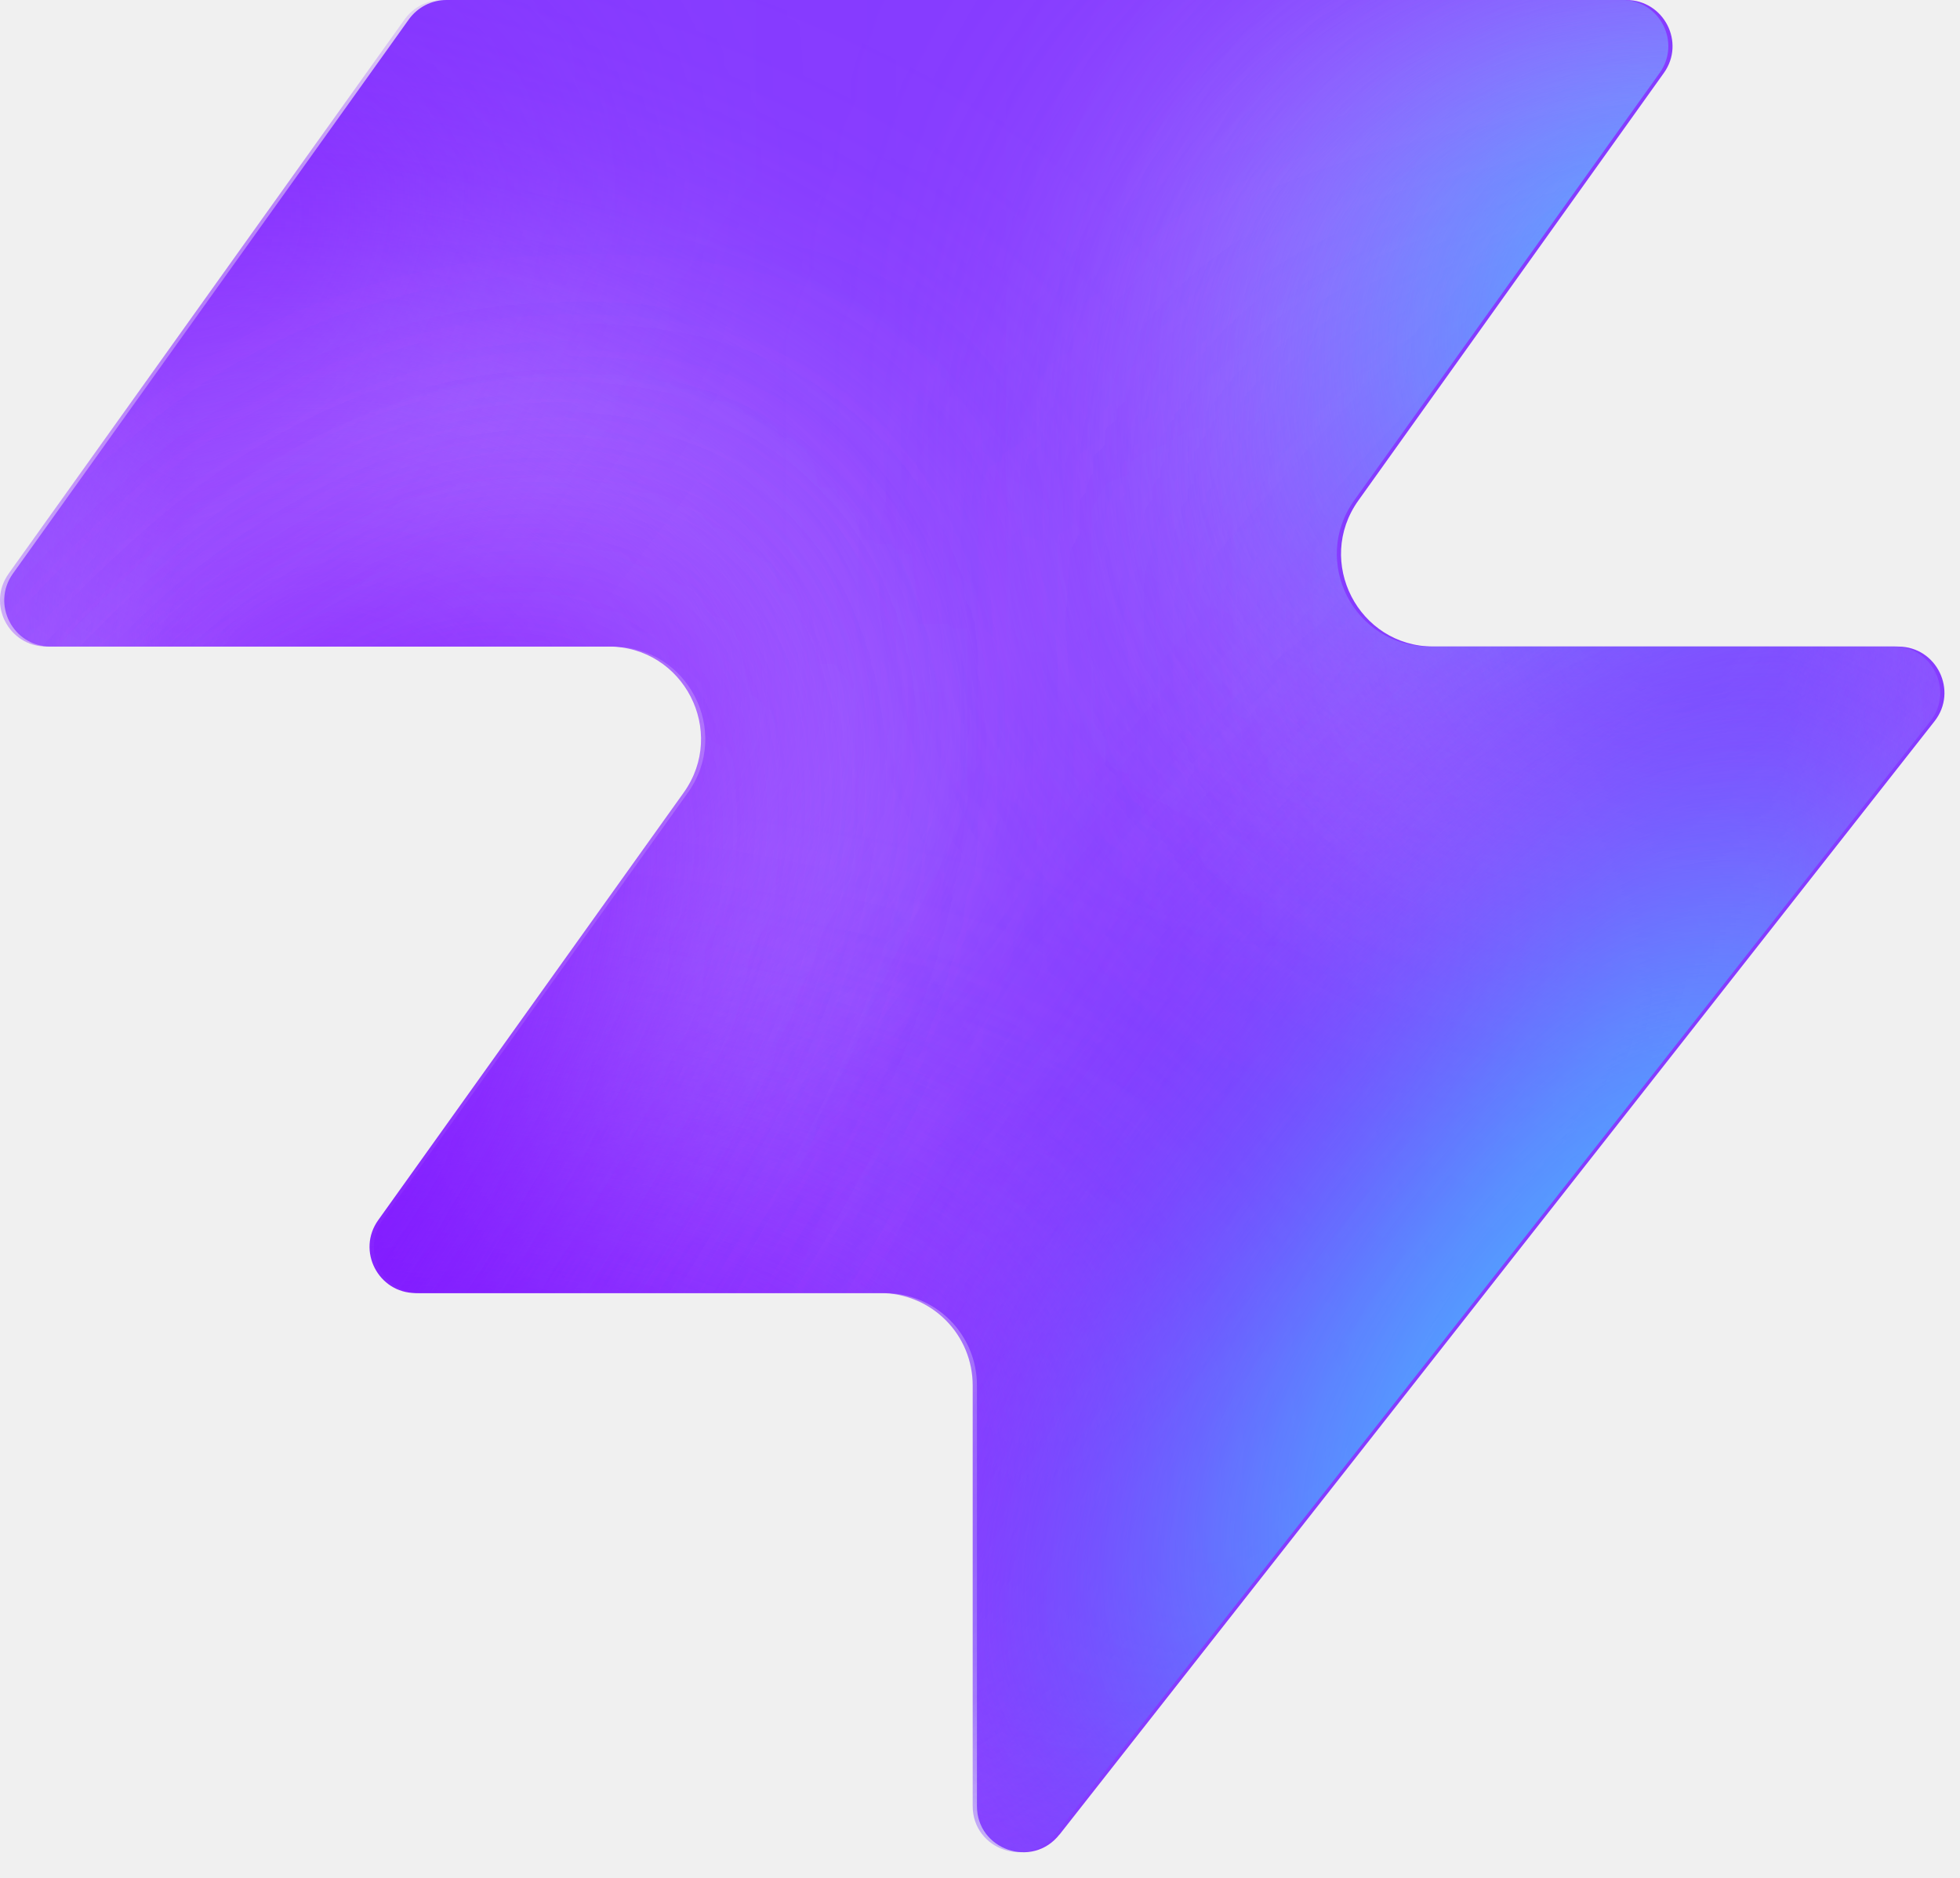
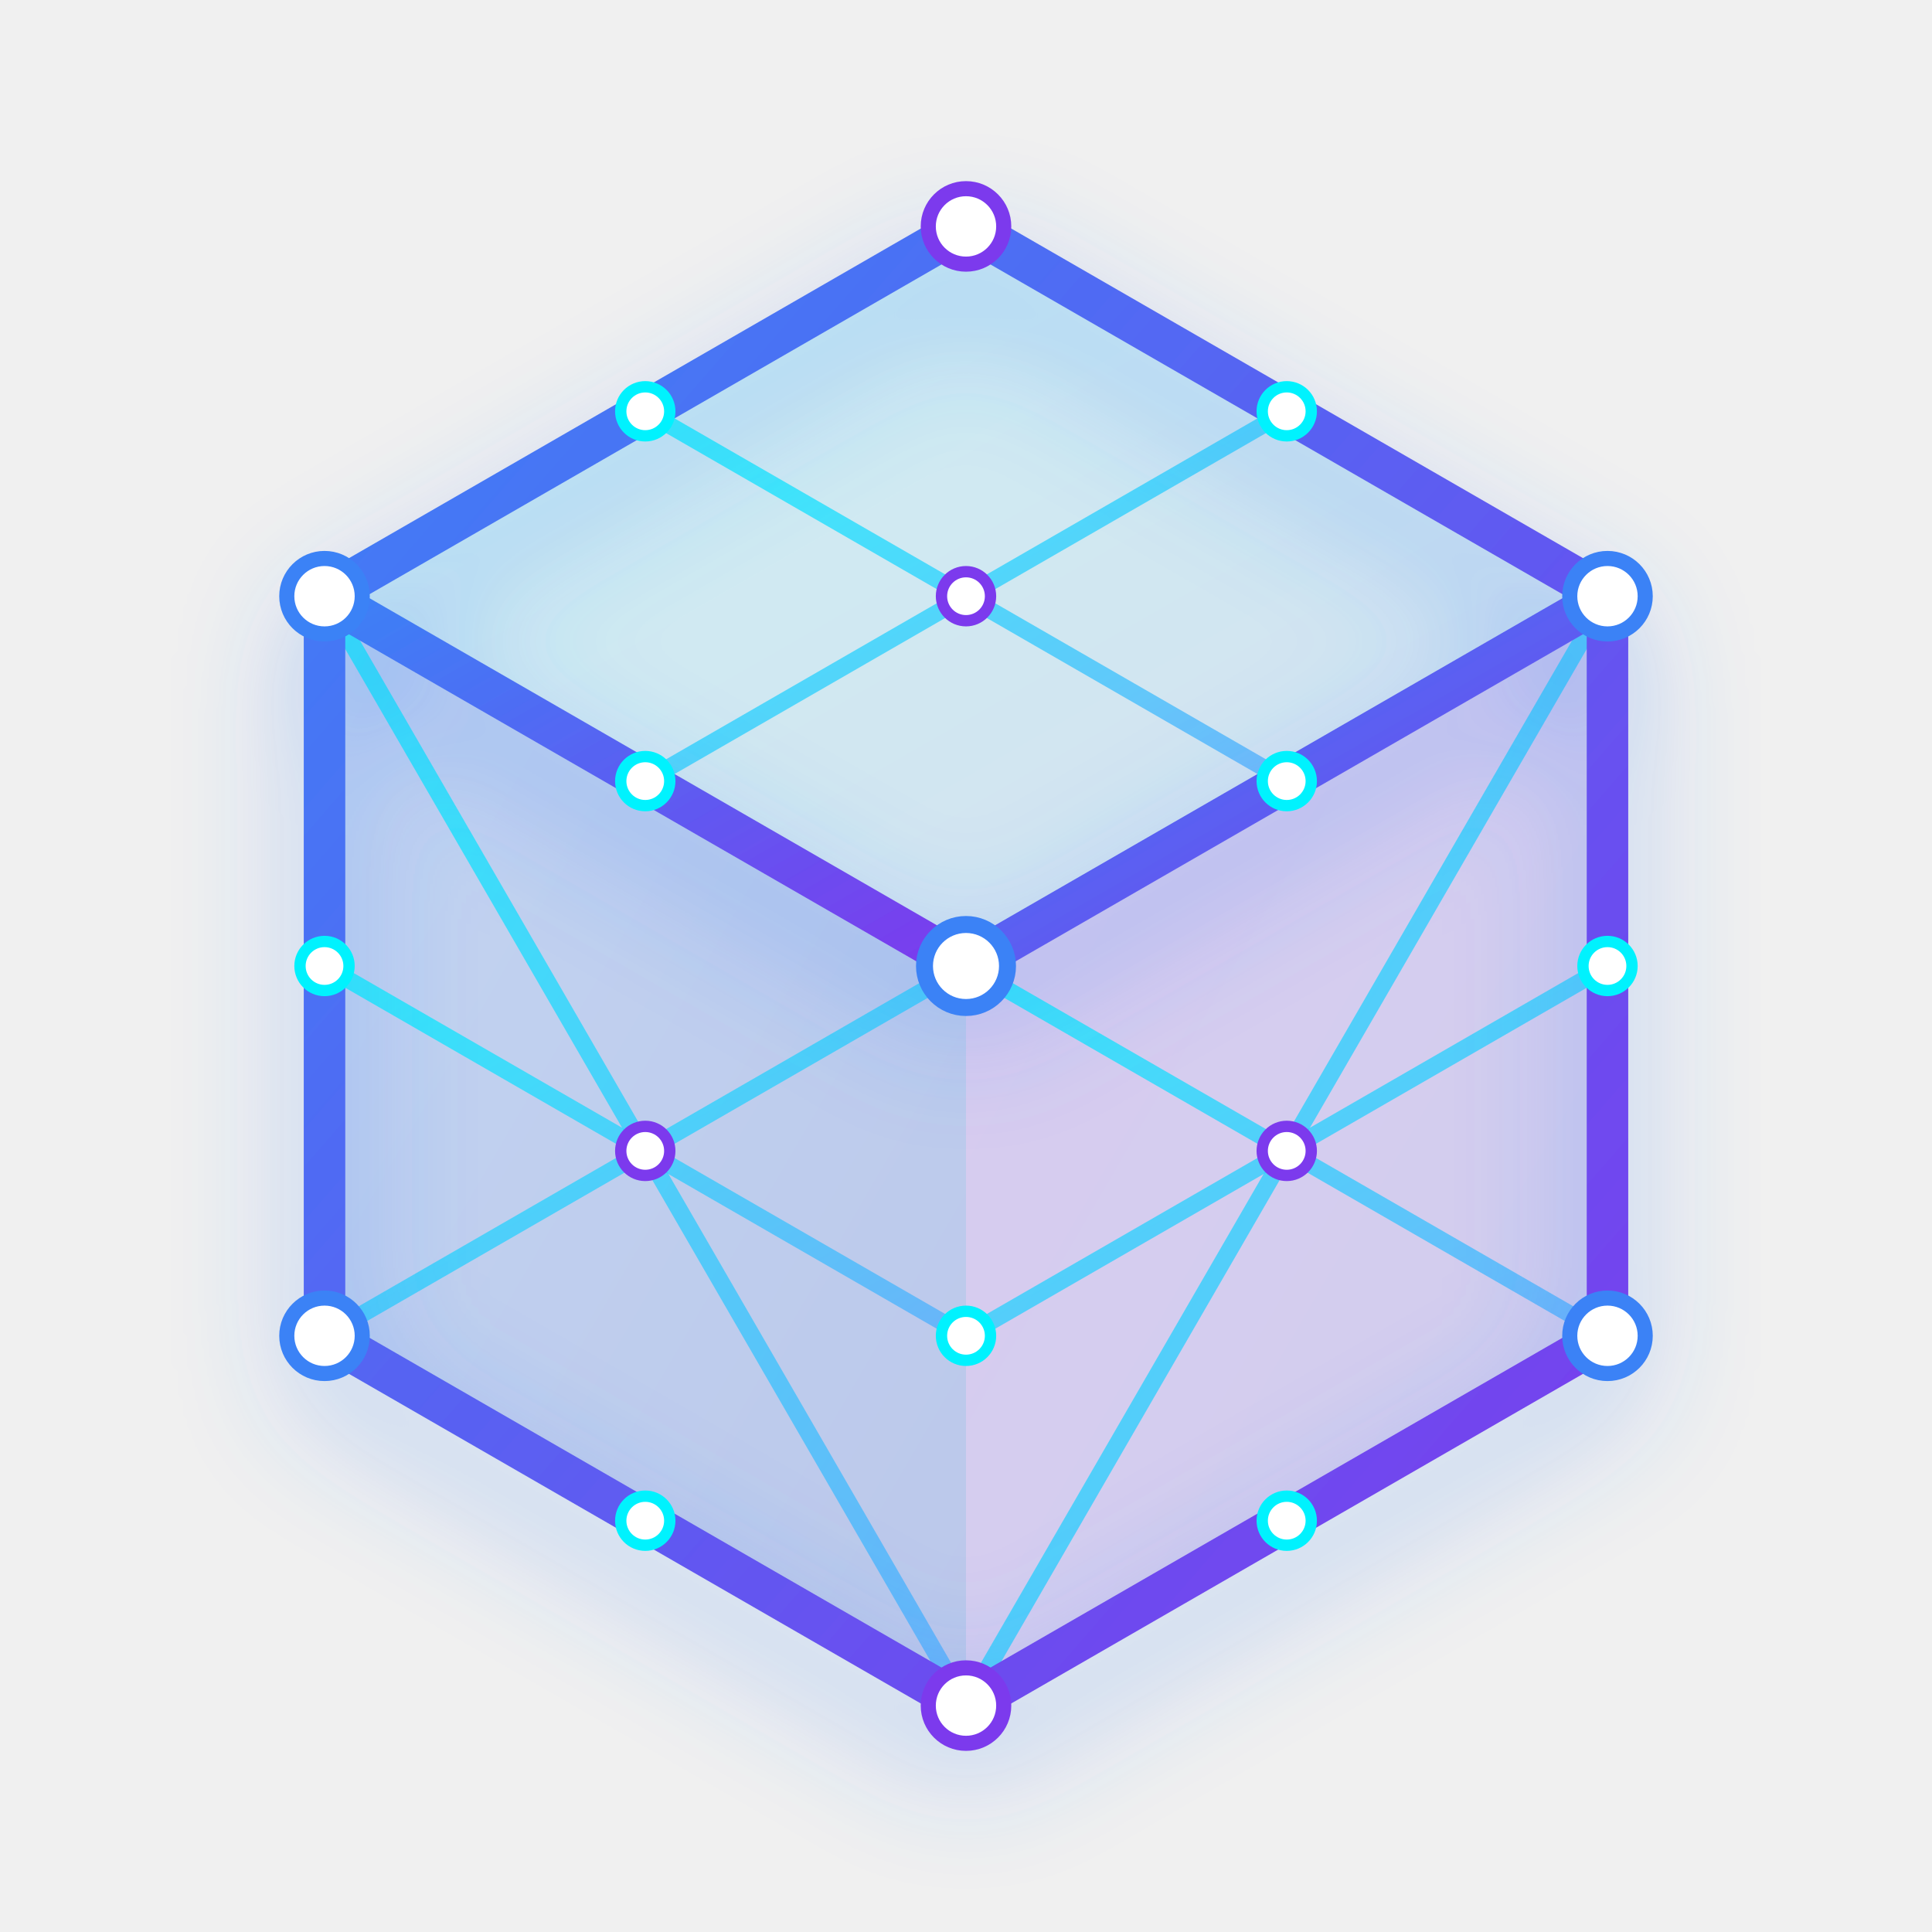
- <svg xmlns="http://www.w3.org/2000/svg" width="48" height="46" fill="none" viewBox="0 0 48 46">
-   <path fill="#863bff" d="M25.946 44.938c-.664.845-2.021.375-2.021-.698V33.937a2.26 2.26 0 0 0-2.262-2.262H10.287c-.92 0-1.456-1.04-.92-1.788l7.48-10.471c1.07-1.497 0-3.578-1.842-3.578H1.237c-.92 0-1.456-1.04-.92-1.788L10.013.474c.214-.297.556-.474.92-.474h28.894c.92 0 1.456 1.04.92 1.788l-7.48 10.471c-1.07 1.498 0 3.579 1.842 3.579h11.377c.943 0 1.473 1.088.89 1.83L25.947 44.94z" style="fill:#863bff;fill:color(display-p3 .525 .23 1);fill-opacity:1" />
-   <mask id="a" width="48" height="46" x="0" y="0" maskUnits="userSpaceOnUse" style="mask-type:alpha">
-     <path fill="#000" d="M25.842 44.938c-.664.844-2.021.375-2.021-.698V33.937a2.26 2.26 0 0 0-2.262-2.262H10.183c-.92 0-1.456-1.04-.92-1.788l7.48-10.471c1.07-1.498 0-3.579-1.842-3.579H1.133c-.92 0-1.456-1.04-.92-1.787L9.91.473c.214-.297.556-.474.92-.474h28.894c.92 0 1.456 1.04.92 1.788l-7.48 10.471c-1.07 1.498 0 3.578 1.842 3.578h11.377c.943 0 1.473 1.088.89 1.832L25.843 44.94z" style="fill:#000;fill-opacity:1" />
-   </mask>
-   <g mask="url(#a)">
-     <g filter="url(#b)">
-       <ellipse cx="5.508" cy="14.704" fill="#ede6ff" rx="5.508" ry="14.704" style="fill:#ede6ff;fill:color(display-p3 .927 .903 1);fill-opacity:1" transform="matrix(.00324 1 1 -.00324 -4.47 31.516)" />
-     </g>
-     <g filter="url(#c)">
-       <ellipse cx="10.399" cy="29.851" fill="#ede6ff" rx="10.399" ry="29.851" style="fill:#ede6ff;fill:color(display-p3 .927 .903 1);fill-opacity:1" transform="matrix(.00324 1 1 -.00324 -39.328 7.883)" />
-     </g>
-     <g filter="url(#d)">
-       <ellipse cx="5.508" cy="30.487" fill="#7e14ff" rx="5.508" ry="30.487" style="fill:#7e14ff;fill:color(display-p3 .492 .077 1);fill-opacity:1" transform="rotate(89.814 -25.913 -14.639)scale(1 -1)" />
-     </g>
-     <g filter="url(#e)">
-       <ellipse cx="5.508" cy="30.599" fill="#7e14ff" rx="5.508" ry="30.599" style="fill:#7e14ff;fill:color(display-p3 .492 .077 1);fill-opacity:1" transform="rotate(89.814 -32.644 -3.334)scale(1 -1)" />
-     </g>
-     <g filter="url(#f)">
-       <ellipse cx="5.508" cy="30.599" fill="#7e14ff" rx="5.508" ry="30.599" style="fill:#7e14ff;fill:color(display-p3 .492 .077 1);fill-opacity:1" transform="matrix(.00324 1 1 -.00324 -34.34 30.47)" />
-     </g>
-     <g filter="url(#g)">
-       <ellipse cx="14.072" cy="22.078" fill="#ede6ff" rx="14.072" ry="22.078" style="fill:#ede6ff;fill:color(display-p3 .927 .903 1);fill-opacity:1" transform="rotate(93.35 24.506 48.493)scale(-1 1)" />
-     </g>
-     <g filter="url(#h)">
-       <ellipse cx="3.47" cy="21.501" fill="#7e14ff" rx="3.47" ry="21.501" style="fill:#7e14ff;fill:color(display-p3 .492 .077 1);fill-opacity:1" transform="rotate(89.009 28.708 47.59)scale(-1 1)" />
-     </g>
-     <g filter="url(#i)">
-       <ellipse cx="3.47" cy="21.501" fill="#7e14ff" rx="3.47" ry="21.501" style="fill:#7e14ff;fill:color(display-p3 .492 .077 1);fill-opacity:1" transform="rotate(89.009 28.708 47.59)scale(-1 1)" />
-     </g>
-     <g filter="url(#j)">
-       <ellipse cx=".387" cy="8.972" fill="#7e14ff" rx="4.407" ry="29.108" style="fill:#7e14ff;fill:color(display-p3 .492 .077 1);fill-opacity:1" transform="rotate(39.51 .387 8.972)" />
-     </g>
-     <g filter="url(#k)">
-       <ellipse cx="47.523" cy="-6.092" fill="#7e14ff" rx="4.407" ry="29.108" style="fill:#7e14ff;fill:color(display-p3 .492 .077 1);fill-opacity:1" transform="rotate(37.892 47.523 -6.092)" />
-     </g>
-     <g filter="url(#l)">
-       <ellipse cx="41.412" cy="6.333" fill="#47bfff" rx="5.971" ry="9.665" style="fill:#47bfff;fill:color(display-p3 .28 .748 1);fill-opacity:1" transform="rotate(37.892 41.412 6.333)" />
-     </g>
-     <g filter="url(#m)">
-       <ellipse cx="-1.879" cy="38.332" fill="#7e14ff" rx="4.407" ry="29.108" style="fill:#7e14ff;fill:color(display-p3 .492 .077 1);fill-opacity:1" transform="rotate(37.892 -1.88 38.332)" />
-     </g>
-     <g filter="url(#n)">
-       <ellipse cx="-1.879" cy="38.332" fill="#7e14ff" rx="4.407" ry="29.108" style="fill:#7e14ff;fill:color(display-p3 .492 .077 1);fill-opacity:1" transform="rotate(37.892 -1.88 38.332)" />
-     </g>
-     <g filter="url(#o)">
-       <ellipse cx="35.651" cy="29.907" fill="#7e14ff" rx="4.407" ry="29.108" style="fill:#7e14ff;fill:color(display-p3 .492 .077 1);fill-opacity:1" transform="rotate(37.892 35.651 29.907)" />
-     </g>
-     <g filter="url(#p)">
-       <ellipse cx="38.418" cy="32.4" fill="#47bfff" rx="5.971" ry="15.297" style="fill:#47bfff;fill:color(display-p3 .28 .748 1);fill-opacity:1" transform="rotate(37.892 38.418 32.4)" />
-     </g>
-   </g>
+ <svg xmlns="http://www.w3.org/2000/svg" viewBox="0 0 512 512" fill="none">
  <defs>
-     <filter id="b" width="60.045" height="41.654" x="-19.77" y="16.149" color-interpolation-filters="sRGB" filterUnits="userSpaceOnUse">
-       <feFlood flood-opacity="0" result="BackgroundImageFix" />
-       <feBlend in="SourceGraphic" in2="BackgroundImageFix" result="shape" />
-       <feGaussianBlur result="effect1_foregroundBlur_2002_17158" stdDeviation="7.659" />
-     </filter>
-     <filter id="c" width="90.34" height="51.437" x="-54.613" y="-7.533" color-interpolation-filters="sRGB" filterUnits="userSpaceOnUse">
-       <feFlood flood-opacity="0" result="BackgroundImageFix" />
-       <feBlend in="SourceGraphic" in2="BackgroundImageFix" result="shape" />
-       <feGaussianBlur result="effect1_foregroundBlur_2002_17158" stdDeviation="7.659" />
-     </filter>
-     <filter id="d" width="79.355" height="29.4" x="-49.64" y="2.03" color-interpolation-filters="sRGB" filterUnits="userSpaceOnUse">
-       <feFlood flood-opacity="0" result="BackgroundImageFix" />
-       <feBlend in="SourceGraphic" in2="BackgroundImageFix" result="shape" />
-       <feGaussianBlur result="effect1_foregroundBlur_2002_17158" stdDeviation="4.596" />
-     </filter>
-     <filter id="e" width="79.579" height="29.4" x="-45.045" y="20.029" color-interpolation-filters="sRGB" filterUnits="userSpaceOnUse">
-       <feFlood flood-opacity="0" result="BackgroundImageFix" />
-       <feBlend in="SourceGraphic" in2="BackgroundImageFix" result="shape" />
-       <feGaussianBlur result="effect1_foregroundBlur_2002_17158" stdDeviation="4.596" />
-     </filter>
-     <filter id="f" width="79.579" height="29.4" x="-43.513" y="21.178" color-interpolation-filters="sRGB" filterUnits="userSpaceOnUse">
-       <feFlood flood-opacity="0" result="BackgroundImageFix" />
-       <feBlend in="SourceGraphic" in2="BackgroundImageFix" result="shape" />
-       <feGaussianBlur result="effect1_foregroundBlur_2002_17158" stdDeviation="4.596" />
-     </filter>
-     <filter id="g" width="74.749" height="58.852" x="15.756" y="-17.901" color-interpolation-filters="sRGB" filterUnits="userSpaceOnUse">
-       <feFlood flood-opacity="0" result="BackgroundImageFix" />
-       <feBlend in="SourceGraphic" in2="BackgroundImageFix" result="shape" />
-       <feGaussianBlur result="effect1_foregroundBlur_2002_17158" stdDeviation="7.659" />
-     </filter>
-     <filter id="h" width="61.377" height="25.362" x="23.548" y="2.284" color-interpolation-filters="sRGB" filterUnits="userSpaceOnUse">
-       <feFlood flood-opacity="0" result="BackgroundImageFix" />
-       <feBlend in="SourceGraphic" in2="BackgroundImageFix" result="shape" />
-       <feGaussianBlur result="effect1_foregroundBlur_2002_17158" stdDeviation="4.596" />
-     </filter>
-     <filter id="i" width="61.377" height="25.362" x="23.548" y="2.284" color-interpolation-filters="sRGB" filterUnits="userSpaceOnUse">
-       <feFlood flood-opacity="0" result="BackgroundImageFix" />
-       <feBlend in="SourceGraphic" in2="BackgroundImageFix" result="shape" />
-       <feGaussianBlur result="effect1_foregroundBlur_2002_17158" stdDeviation="4.596" />
-     </filter>
-     <filter id="j" width="56.045" height="63.649" x="-27.636" y="-22.853" color-interpolation-filters="sRGB" filterUnits="userSpaceOnUse">
-       <feFlood flood-opacity="0" result="BackgroundImageFix" />
-       <feBlend in="SourceGraphic" in2="BackgroundImageFix" result="shape" />
-       <feGaussianBlur result="effect1_foregroundBlur_2002_17158" stdDeviation="4.596" />
-     </filter>
-     <filter id="k" width="54.814" height="64.646" x="20.116" y="-38.415" color-interpolation-filters="sRGB" filterUnits="userSpaceOnUse">
-       <feFlood flood-opacity="0" result="BackgroundImageFix" />
-       <feBlend in="SourceGraphic" in2="BackgroundImageFix" result="shape" />
-       <feGaussianBlur result="effect1_foregroundBlur_2002_17158" stdDeviation="4.596" />
-     </filter>
-     <filter id="l" width="33.541" height="35.313" x="24.641" y="-11.323" color-interpolation-filters="sRGB" filterUnits="userSpaceOnUse">
-       <feFlood flood-opacity="0" result="BackgroundImageFix" />
-       <feBlend in="SourceGraphic" in2="BackgroundImageFix" result="shape" />
-       <feGaussianBlur result="effect1_foregroundBlur_2002_17158" stdDeviation="4.596" />
-     </filter>
-     <filter id="m" width="54.814" height="64.646" x="-29.286" y="6.009" color-interpolation-filters="sRGB" filterUnits="userSpaceOnUse">
-       <feFlood flood-opacity="0" result="BackgroundImageFix" />
-       <feBlend in="SourceGraphic" in2="BackgroundImageFix" result="shape" />
-       <feGaussianBlur result="effect1_foregroundBlur_2002_17158" stdDeviation="4.596" />
-     </filter>
-     <filter id="n" width="54.814" height="64.646" x="-29.286" y="6.009" color-interpolation-filters="sRGB" filterUnits="userSpaceOnUse">
-       <feFlood flood-opacity="0" result="BackgroundImageFix" />
-       <feBlend in="SourceGraphic" in2="BackgroundImageFix" result="shape" />
-       <feGaussianBlur result="effect1_foregroundBlur_2002_17158" stdDeviation="4.596" />
-     </filter>
-     <filter id="o" width="54.814" height="64.646" x="8.244" y="-2.416" color-interpolation-filters="sRGB" filterUnits="userSpaceOnUse">
-       <feFlood flood-opacity="0" result="BackgroundImageFix" />
-       <feBlend in="SourceGraphic" in2="BackgroundImageFix" result="shape" />
-       <feGaussianBlur result="effect1_foregroundBlur_2002_17158" stdDeviation="4.596" />
-     </filter>
-     <filter id="p" width="39.409" height="43.623" x="18.713" y="10.588" color-interpolation-filters="sRGB" filterUnits="userSpaceOnUse">
-       <feFlood flood-opacity="0" result="BackgroundImageFix" />
-       <feBlend in="SourceGraphic" in2="BackgroundImageFix" result="shape" />
-       <feGaussianBlur result="effect1_foregroundBlur_2002_17158" stdDeviation="4.596" />
+     <linearGradient id="grad-cyan-blue" x1="0%" y1="0%" x2="100%" y2="100%">
+       <stop offset="0%" stop-color="#00f2fe" />
+       <stop offset="100%" stop-color="#4facfe" />
+     </linearGradient>
+     <linearGradient id="grad-blue-purple" x1="0%" y1="0%" x2="100%" y2="100%">
+       <stop offset="0%" stop-color="#3b82f6" />
+       <stop offset="100%" stop-color="#7c3aed" />
+     </linearGradient>
+     <linearGradient id="face-top-grad" x1="0%" y1="0%" x2="100%" y2="100%">
+       <stop offset="0%" stop-color="#00f2fe" stop-opacity="0.15" />
+       <stop offset="100%" stop-color="#3b82f6" stop-opacity="0.15" />
+     </linearGradient>
+     <linearGradient id="face-left-grad" x1="0%" y1="0%" x2="100%" y2="100%">
+       <stop offset="0%" stop-color="#3b82f6" stop-opacity="0.25" />
+       <stop offset="100%" stop-color="#1d4ed8" stop-opacity="0.25" />
+     </linearGradient>
+     <linearGradient id="face-right-grad" x1="0%" y1="0%" x2="100%" y2="100%">
+       <stop offset="0%" stop-color="#7c3aed" stop-opacity="0.20" />
+       <stop offset="100%" stop-color="#4f46e5" stop-opacity="0.20" />
+     </linearGradient>
+     <filter id="glow" x="-20%" y="-20%" width="140%" height="140%">
+       <feDropShadow dx="0" dy="12" stdDeviation="16" flood-color="#3b82f6" flood-opacity="0.45" />
    </filter>
  </defs>
+   <polygon points="256,60 426,158 256,256 86,158" fill="url(#face-top-grad)" />
+   <polygon points="86,158 256,256 256,452 86,354" fill="url(#face-left-grad)" />
+   <polygon points="256,256 426,158 426,354 256,452" fill="url(#face-right-grad)" />
+   <g stroke="url(#grad-cyan-blue)" stroke-width="4.5" stroke-opacity="0.75" stroke-linecap="round" stroke-linejoin="round">
+     <line x1="256" y1="60" x2="256" y2="256" />
+     <line x1="86" y1="158" x2="426" y2="158" />
+     <line x1="171" y1="109" x2="341" y2="207" />
+     <line x1="341" y1="109" x2="171" y2="207" />
+     <line x1="86" y1="158" x2="256" y2="452" />
+     <line x1="256" y1="256" x2="86" y2="354" />
+     <line x1="86" y1="256" x2="256" y2="354" />
+     <line x1="171" y1="207" x2="171" y2="403" />
+     <line x1="256" y1="256" x2="426" y2="354" />
+     <line x1="426" y1="158" x2="256" y2="452" />
+     <line x1="341" y1="207" x2="341" y2="403" />
+     <line x1="256" y1="354" x2="426" y2="256" />
+   </g>
+   <g stroke="url(#grad-blue-purple)" stroke-width="11" stroke-linecap="round" stroke-linejoin="round" filter="url(#glow)">
+     <polygon points="256,60 426,158 426,354 256,452 86,354 86,158" fill="none" />
+     <line x1="256" y1="256" x2="256" y2="452" />
+     <line x1="256" y1="256" x2="86" y2="158" />
+     <line x1="256" y1="256" x2="426" y2="158" />
+   </g>
+   <g fill="#ffffff">
+     <circle cx="256" cy="60" r="10" stroke="#7c3aed" stroke-width="4" />
+     <circle cx="86" cy="158" r="10" stroke="#3b82f6" stroke-width="4" />
+     <circle cx="426" cy="158" r="10" stroke="#3b82f6" stroke-width="4" />
+     <circle cx="256" cy="256" r="11" stroke="#3b82f6" stroke-width="4.5" />
+     <circle cx="86" cy="354" r="10" stroke="#3b82f6" stroke-width="4" />
+     <circle cx="426" cy="354" r="10" stroke="#3b82f6" stroke-width="4" />
+     <circle cx="256" cy="452" r="10" stroke="#7c3aed" stroke-width="4" />
+     <circle cx="171" cy="109" r="6.5" stroke="#00f2fe" stroke-width="3" />
+     <circle cx="341" cy="109" r="6.5" stroke="#00f2fe" stroke-width="3" />
+     <circle cx="171" cy="207" r="6.5" stroke="#00f2fe" stroke-width="3" />
+     <circle cx="341" cy="207" r="6.5" stroke="#00f2fe" stroke-width="3" />
+     <circle cx="86" cy="256" r="6.5" stroke="#00f2fe" stroke-width="3" />
+     <circle cx="256" cy="354" r="6.5" stroke="#00f2fe" stroke-width="3" />
+     <circle cx="171" cy="403" r="6.5" stroke="#00f2fe" stroke-width="3" />
+     <circle cx="341" cy="403" r="6.5" stroke="#00f2fe" stroke-width="3" />
+     <circle cx="426" cy="256" r="6.5" stroke="#00f2fe" stroke-width="3" />
+     <circle cx="256" cy="158" r="6.5" stroke="#7c3aed" stroke-width="3" />
+     <circle cx="171" cy="305" r="6.5" stroke="#7c3aed" stroke-width="3" />
+     <circle cx="341" cy="305" r="6.5" stroke="#7c3aed" stroke-width="3" />
+   </g>
</svg>
